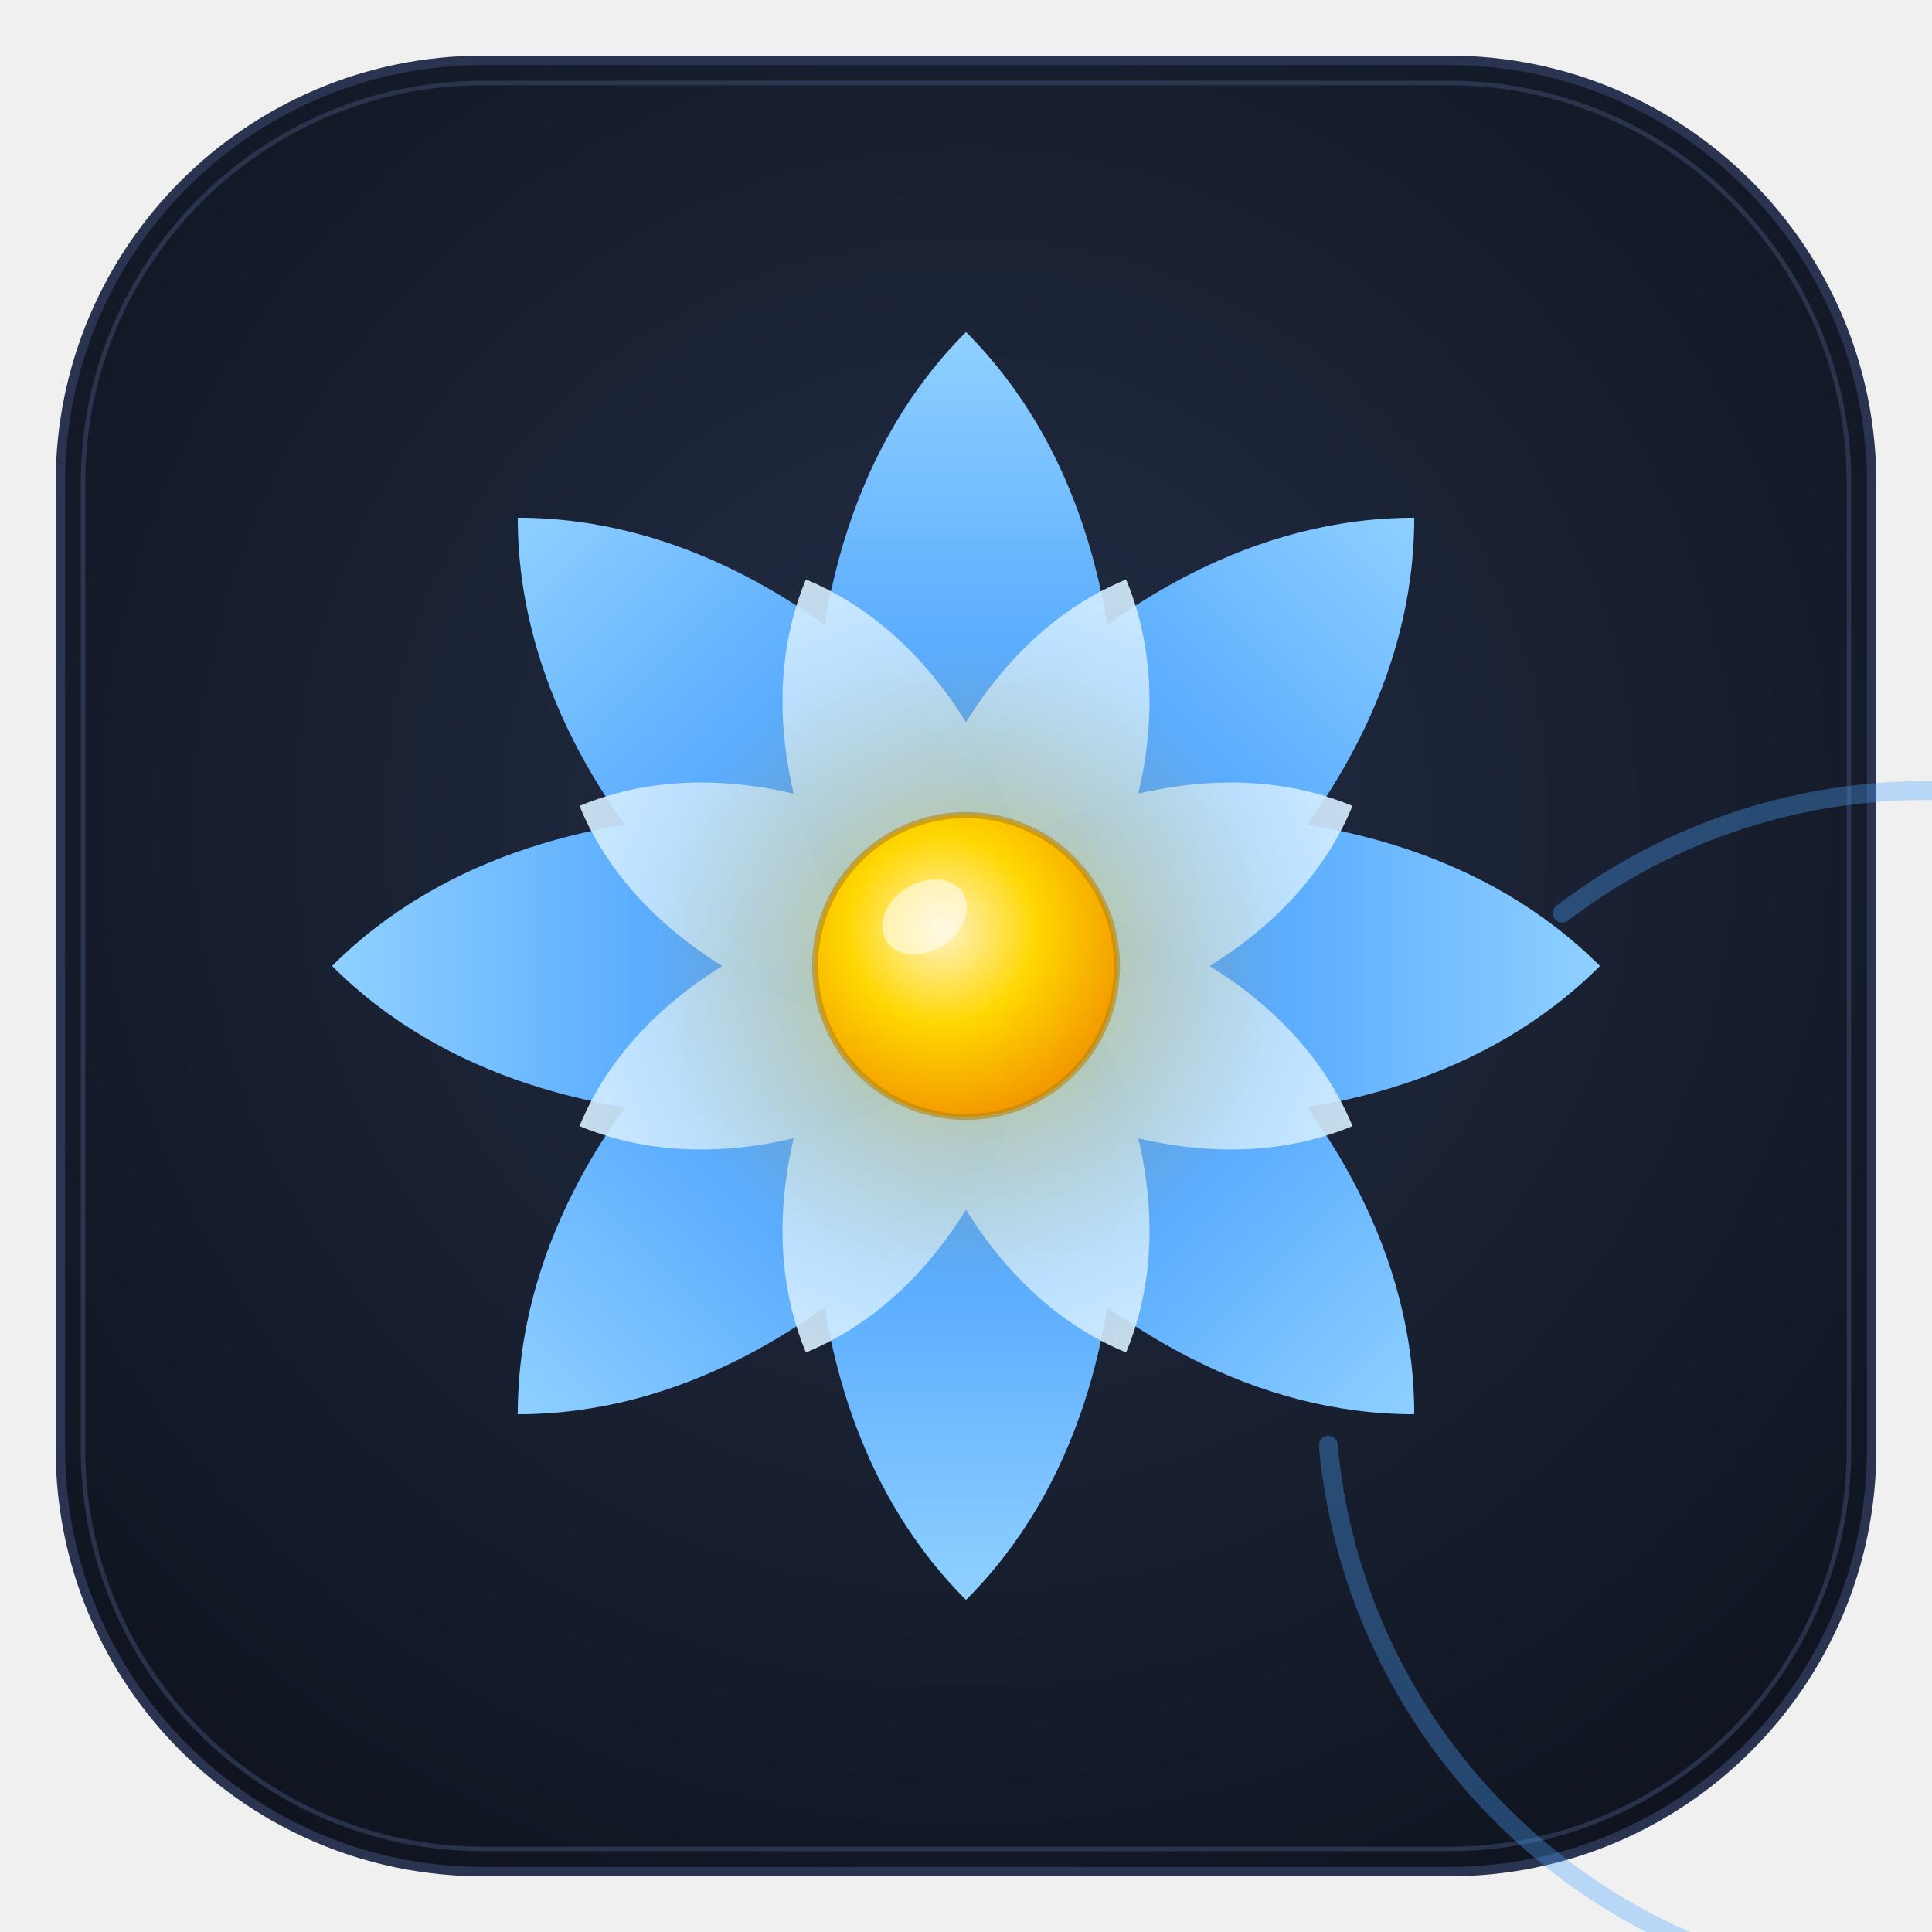
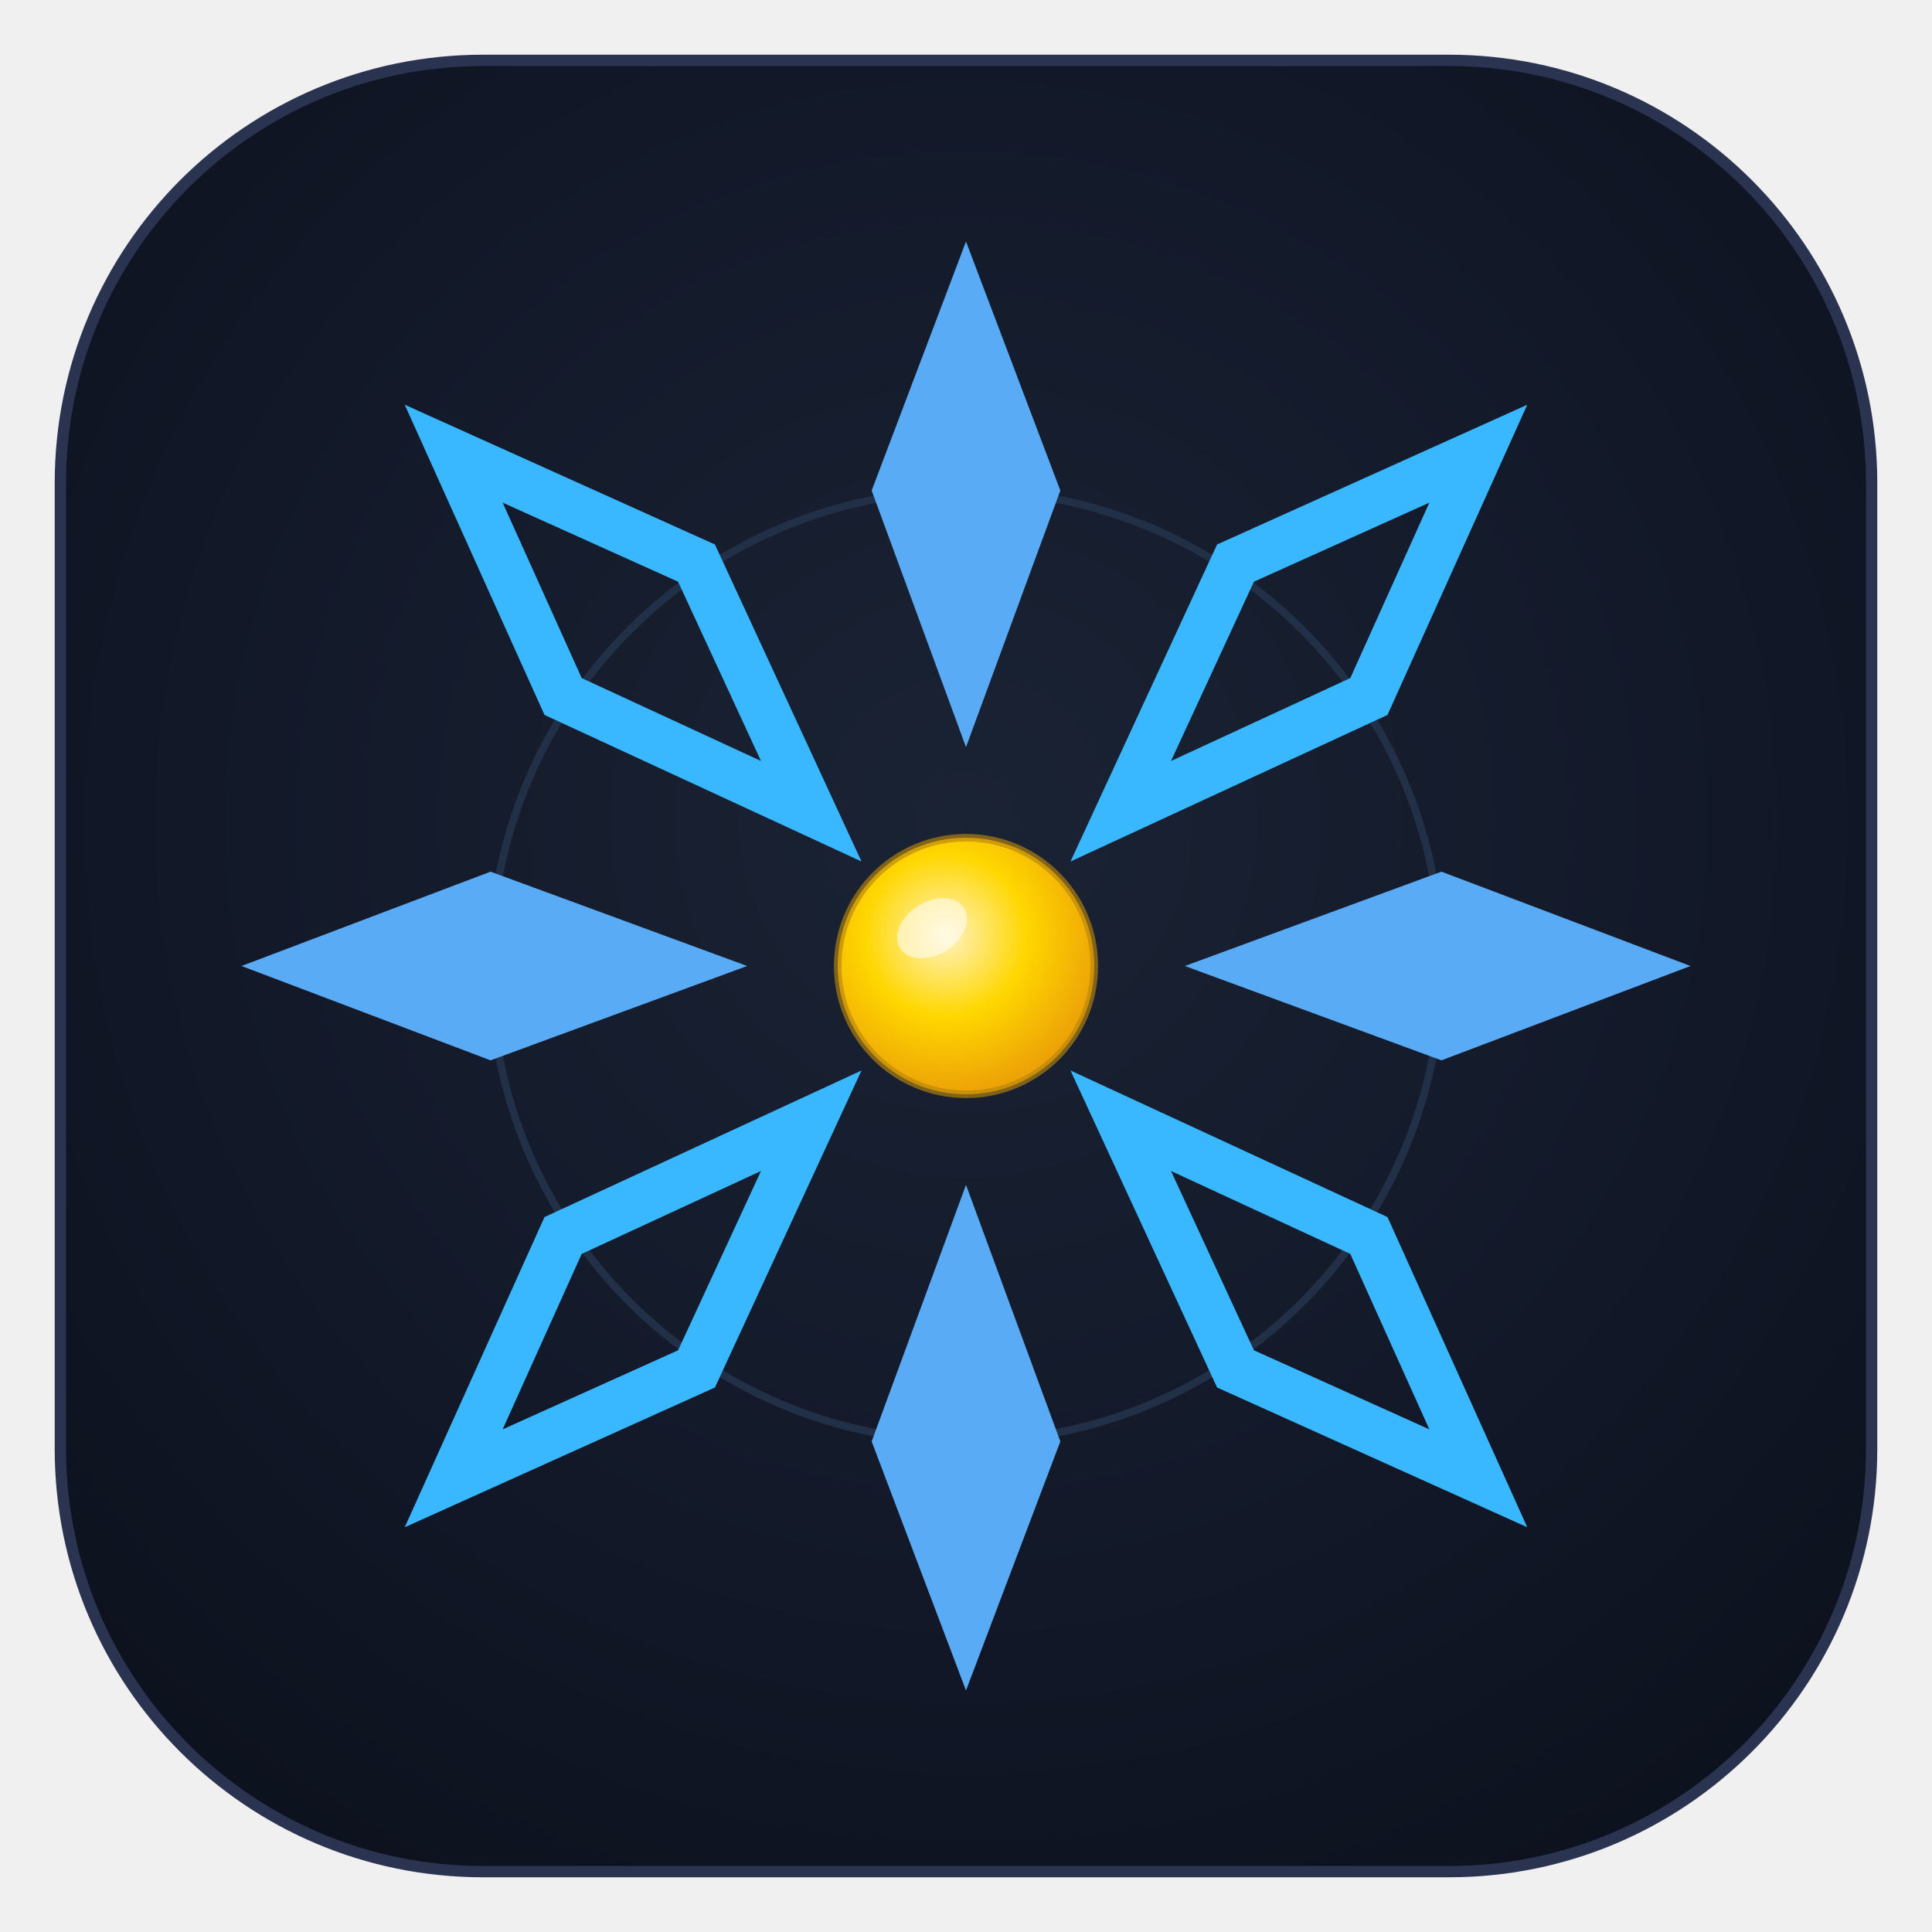
<svg xmlns="http://www.w3.org/2000/svg" viewBox="0 0 512 512" width="512" height="512">
  <defs>
-     <radialGradient id="bg" cx="50%" cy="42%" r="75%">
-       <stop offset="0%" stop-color="#232e47" />
-       <stop offset="55%" stop-color="#171e2e" />
-       <stop offset="100%" stop-color="#0d111c" />
+     <radialGradient id="bg" cx="50%" cy="42%" r="78%">
+       <stop offset="0%" stop-color="#1a2334" />
+       <stop offset="55%" stop-color="#121828" />
+       <stop offset="100%" stop-color="#0b0f1a" />
    </radialGradient>
-     <linearGradient id="petalOuter" x1="0" y1="0" x2="0" y2="1">
-       <stop offset="0%" stop-color="#8fd0ff" />
-       <stop offset="55%" stop-color="#4da3ff" />
-       <stop offset="100%" stop-color="#2b6fd4" />
-     </linearGradient>
-     <linearGradient id="petalInner" x1="0" y1="0" x2="0" y2="1">
-       <stop offset="0%" stop-color="#d8efff" />
-       <stop offset="100%" stop-color="#7ec3ff" />
-     </linearGradient>
-     <radialGradient id="core" cx="42%" cy="38%" r="70%">
+     <radialGradient id="coreGrad" cx="42%" cy="38%" r="70%">
      <stop offset="0%" stop-color="#fff3c4" />
      <stop offset="45%" stop-color="#ffd700" />
-       <stop offset="100%" stop-color="#f08c00" />
-     </radialGradient>
-     <radialGradient id="coreGlow" cx="50%" cy="50%" r="50%">
-       <stop offset="0%" stop-color="#ffd700" stop-opacity="0.55" />
-       <stop offset="60%" stop-color="#ffb300" stop-opacity="0.18" />
-       <stop offset="100%" stop-color="#ffb300" stop-opacity="0" />
+       <stop offset="100%" stop-color="#e8940a" />
    </radialGradient>
  </defs>
  <rect x="16" y="16" width="480" height="480" rx="112" fill="url(#bg)" />
-   <rect x="16" y="16" width="480" height="480" rx="112" fill="none" stroke="#2a3450" stroke-width="2.5" />
-   <rect x="22" y="22" width="468" height="468" rx="106" fill="none" stroke="#3d4a6b" stroke-width="1.2" opacity="0.55" />
+   <rect x="16" y="16" width="480" height="480" rx="112" fill="none" stroke="#2a3450" stroke-width="3" />
  <g transform="translate(256,256)">
-     <path d="M 158 -14 A 159 159 0 1 1 96 127" fill="none" stroke="#4da3ff" stroke-width="5" stroke-linecap="round" opacity="0.34" />
-     <g>
-       <g transform="rotate(0)">
-         <use href="#petal" />
-       </g>
-       <g transform="rotate(45)">
-         <use href="#petal" />
-       </g>
-       <g transform="rotate(90)">
-         <use href="#petal" />
-       </g>
-       <g transform="rotate(135)">
-         <use href="#petal" />
-       </g>
-       <g transform="rotate(180)">
-         <use href="#petal" />
-       </g>
-       <g transform="rotate(225)">
-         <use href="#petal" />
-       </g>
-       <g transform="rotate(270)">
-         <use href="#petal" />
-       </g>
-       <g transform="rotate(315)">
-         <use href="#petal" />
-       </g>
+     <circle cx="0" cy="0" r="126" fill="none" stroke="#223047" stroke-width="2" />
+     <g fill="#5aabf5">
+       <polygon points="0,-58 25,-126 0,-192 -25,-126" transform="rotate(0)" />
+       <polygon points="0,-58 25,-126 0,-192 -25,-126" transform="rotate(90)" />
+       <polygon points="0,-58 25,-126 0,-192 -25,-126" transform="rotate(180)" />
+       <polygon points="0,-58 25,-126 0,-192 -25,-126" transform="rotate(270)" />
    </g>
-     <g opacity="0.9" transform="scale(0.66)">
-       <g transform="rotate(22.5)">
-         <use href="#petalHi" />
-       </g>
-       <g transform="rotate(67.5)">
-         <use href="#petalHi" />
-       </g>
-       <g transform="rotate(112.5)">
-         <use href="#petalHi" />
-       </g>
-       <g transform="rotate(157.5)">
-         <use href="#petalHi" />
-       </g>
-       <g transform="rotate(202.5)">
-         <use href="#petalHi" />
-       </g>
-       <g transform="rotate(247.5)">
-         <use href="#petalHi" />
-       </g>
-       <g transform="rotate(292.5)">
-         <use href="#petalHi" />
-       </g>
-       <g transform="rotate(337.5)">
-         <use href="#petalHi" />
-       </g>
+     <g fill="none" stroke="#39b7ff" stroke-width="13">
+       <polygon points="0,-58 25,-126 0,-192 -25,-126" transform="rotate(45)" />
+       <polygon points="0,-58 25,-126 0,-192 -25,-126" transform="rotate(135)" />
+       <polygon points="0,-58 25,-126 0,-192 -25,-126" transform="rotate(225)" />
+       <polygon points="0,-58 25,-126 0,-192 -25,-126" transform="rotate(315)" />
    </g>
-     <circle cx="0" cy="0" r="86" fill="url(#coreGlow)" />
-     <circle cx="0" cy="0" r="40" fill="url(#core)" />
-     <circle cx="0" cy="0" r="40" fill="none" stroke="#b8860b" stroke-width="1.6" opacity="0.6" />
-     <ellipse cx="-11" cy="-13" rx="12" ry="9" fill="#ffffff" opacity="0.55" transform="rotate(-32 -11 -13)" />
+     <circle cx="0" cy="0" r="34" fill="url(#coreGrad)" />
+     <circle cx="0" cy="0" r="34" fill="none" stroke="#b8860b" stroke-width="2" opacity="0.65" />
+     <ellipse cx="-9" cy="-10" rx="10" ry="7" fill="#ffffff" opacity="0.55" transform="rotate(-32 -9 -10)" />
  </g>
-   <defs>
-     <path id="petal" d="M 0 -168       C 30 -138 40 -96 40 -58       C 40 -18 22 8 0 24       C -22 8 -40 -18 -40 -58       C -40 -96 -30 -138 0 -168 Z" fill="url(#petalOuter)" />
-     <path id="petalHi" d="M 0 -168       C 30 -138 40 -96 40 -58       C 40 -18 22 8 0 24       C -22 8 -40 -18 -40 -58       C -40 -96 -30 -138 0 -168 Z" fill="url(#petalInner)" />
-   </defs>
</svg>
